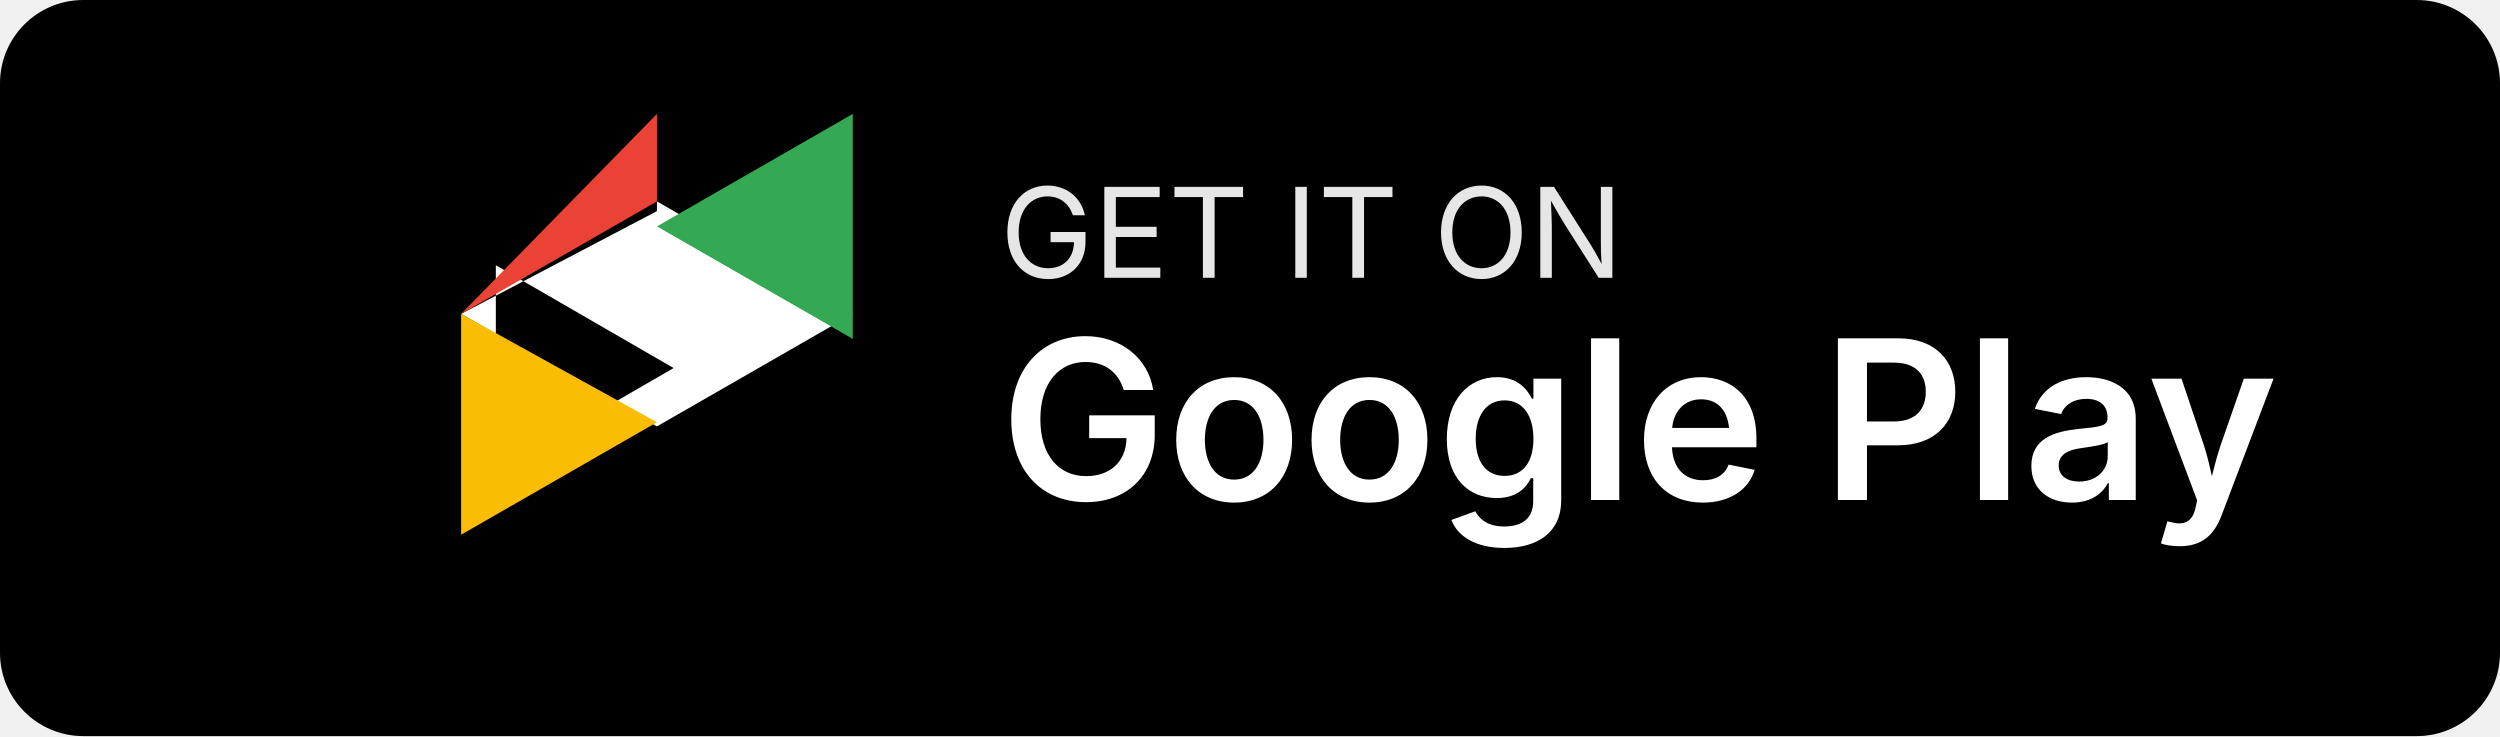
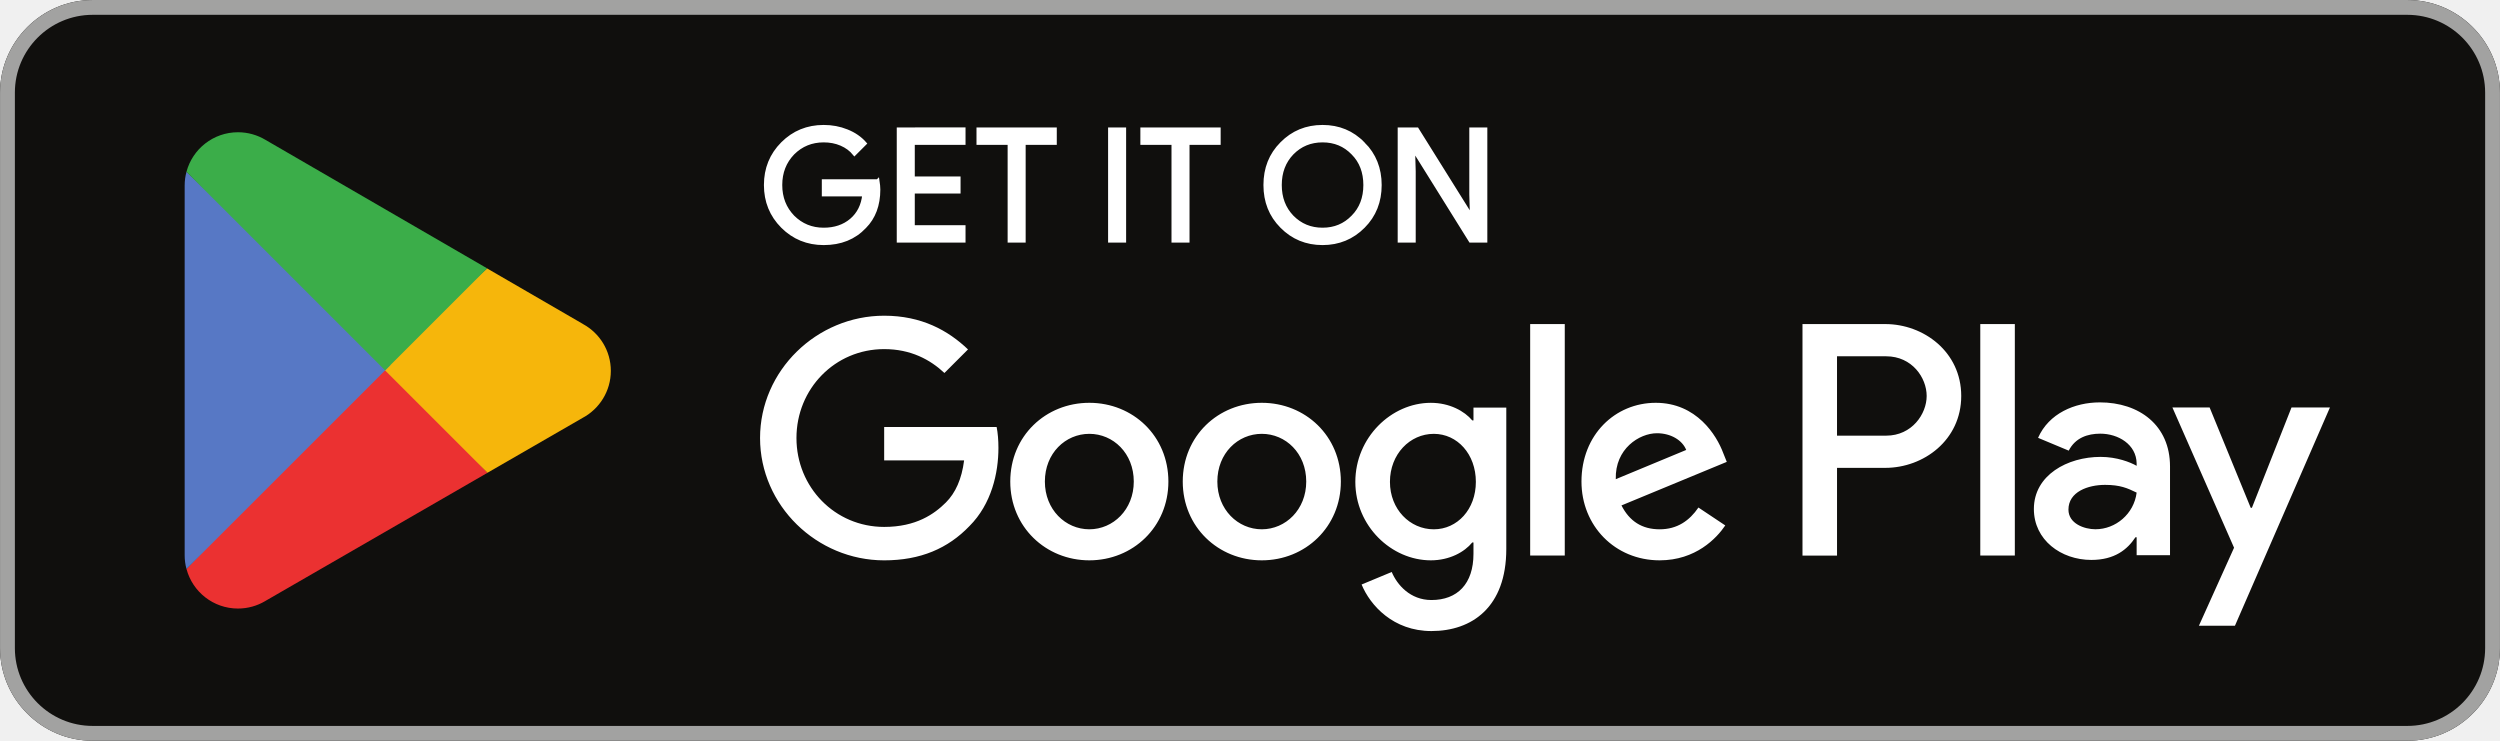
- <svg xmlns="http://www.w3.org/2000/svg" viewBox="0 0 180 53" width="180" height="53" role="img" aria-label="Get it on Google Play">
-   <rect width="180" height="53" rx="6" fill="#000" />
-   <g fill="#fff">
-     <path d="M48.5 26.5l-12.8 7.4V19.1l12.8 7.4zm-1.2-11.3L33.2 22.6l14.1 8.1 14.1-8.1-14.1-8.1zM33.2 30.4l14.1 8.1 14.1-8.1-14.1 8.1-14.1-8.1z" />
-     <path d="M61.4 8.2l-14.1 8.1 14.1 8.1V8.2z" fill="#34A853" />
-     <path d="M33.2 22.6l14.1-8.1V8.2l-14.1 14.4z" fill="#EA4335" />
-     <path d="M33.2 22.6v15.9l14.1-8.1-14.1-7.8z" fill="#FBBC04" />
-     <path d="M47.3 38.5l14.1-8.1-14.1 8.1V38.5z" fill="#4285F4" />
-   </g>
-   <text x="72" y="20" font-family="system-ui, -apple-system, sans-serif" font-size="9" fill="#fff" opacity="0.9">GET IT ON</text>
-   <text x="72" y="36" font-family="system-ui, -apple-system, sans-serif" font-size="16" font-weight="600" fill="#fff">Google Play</text>
+ <svg xmlns="http://www.w3.org/2000/svg" id="svg51" width="180" height="53.333" version="1.1" viewBox="0 0 180 53.333" xml:space="preserve">
+   <path id="path11" d="m173.33 53.333h-166.66c-3.667 0-6.667-3-6.667-6.667v-39.999c0-3.667 3-6.667 6.667-6.667h166.66c3.667 0 6.667 3 6.667 6.667v39.999c0 3.667-3 6.667-6.667 6.667" fill="#100f0d" stroke-width=".133" />
+   <path id="path13" d="m173.33 1e-3h-166.66c-3.667 0-6.667 3-6.667 6.667v39.999c0 3.667 3 6.667 6.667 6.667h166.66c3.667 0 6.667-3 6.667-6.667v-39.999c0-3.667-3-6.667-6.667-6.667zm0 1.066c3.088 0 5.6 2.513 5.6 5.6v39.999c0 3.088-2.512 5.6-5.6 5.6h-166.66c-3.088 0-5.599-2.513-5.599-5.6v-39.999c0-3.088 2.511-5.6 5.599-5.6h166.66" fill="#a2a2a1" stroke-width=".133" />
+   <path id="path35" d="m142.58 40h2.488v-16.669h-2.488zm22.409-10.664-2.852 7.226h-0.085l-2.96-7.226h-2.68l4.44 10.1-2.532 5.619h2.595l6.841-15.718zm-14.11 8.771c-0.813 0-1.951-0.408-1.951-1.416 0-1.286 1.416-1.78 2.637-1.78 1.093 0 1.609 0.235 2.273 0.557-0.193 1.544-1.523 2.638-2.96 2.638zm0.301-9.135c-1.801 0-3.667 0.794-4.439 2.552l2.208 0.922c0.472-0.922 1.351-1.222 2.273-1.222 1.287 0 2.595 0.771 2.616 2.144v0.171c-0.451-0.257-1.416-0.643-2.595-0.643-2.381 0-4.804 1.308-4.804 3.752 0 2.23 1.952 3.667 4.139 3.667 1.672 0 2.596-0.751 3.173-1.63h0.087v1.287h2.403v-6.391c0-2.959-2.211-4.61-5.061-4.61zm-15.376 2.394h-3.539v-5.713h3.539c1.86 0 2.916 1.54 2.916 2.857 0 1.292-1.056 2.857-2.916 2.857zm-0.064-8.034h-5.961v16.669h2.487v-6.315h3.475c2.757 0 5.468-1.996 5.468-5.176 0-3.18-2.711-5.177-5.468-5.177zm-32.507 14.778c-1.719 0-3.157-1.44-3.157-3.415 0-1.998 1.438-3.458 3.157-3.458 1.697 0 3.029 1.46 3.029 3.458 0 1.975-1.332 3.415-3.029 3.415zm2.857-7.84h-0.086c-0.558-0.666-1.633-1.267-2.985-1.267-2.836 0-5.435 2.492-5.435 5.692 0 3.179 2.599 5.649 5.435 5.649 1.353 0 2.427-0.602 2.985-1.288h0.086v0.816c0 2.17-1.16 3.33-3.029 3.33-1.524 0-2.47-1.095-2.857-2.019l-2.169 0.902c0.622 1.503 2.276 3.351 5.026 3.351 2.922 0 5.392-1.719 5.392-5.908v-10.181h-2.363zm4.082 9.73h2.491v-16.669h-2.491zm6.164-5.499c-0.064-2.191 1.698-3.308 2.965-3.308 0.989 0 1.825 0.494 2.106 1.203zm7.733-1.891c-0.472-1.267-1.911-3.608-4.854-3.608-2.922 0-5.349 2.298-5.349 5.671 0 3.179 2.406 5.671 5.628 5.671 2.599 0 4.103-1.589 4.726-2.513l-1.933-1.289c-0.645 0.945-1.525 1.568-2.793 1.568-1.267 0-2.169-0.58-2.748-1.719l7.582-3.136zm-60.409-1.868v2.406h5.756c-0.172 1.353-0.623 2.341-1.31 3.029-0.838 0.837-2.148 1.761-4.446 1.761-3.544 0-6.315-2.857-6.315-6.401s2.771-6.401 6.315-6.401c1.912 0 3.308 0.752 4.339 1.719l1.697-1.697c-1.44-1.375-3.351-2.427-6.036-2.427-4.855 0-8.936 3.952-8.936 8.807 0 4.854 4.081 8.807 8.936 8.807 2.62 0 4.597-0.859 6.143-2.47 1.59-1.59 2.084-3.823 2.084-5.628 0-0.558-0.043-1.073-0.129-1.503zm14.772 7.367c-1.719 0-3.201-1.418-3.201-3.437 0-2.041 1.482-3.436 3.201-3.436 1.718 0 3.2 1.396 3.2 3.436 0 2.019-1.482 3.437-3.2 3.437zm0-9.107c-3.137 0-5.693 2.384-5.693 5.671 0 3.265 2.556 5.671 5.693 5.671 3.136 0 5.692-2.406 5.692-5.671 0-3.287-2.556-5.671-5.692-5.671zm12.417 9.107c-1.718 0-3.2-1.418-3.2-3.437 0-2.041 1.483-3.436 3.2-3.436 1.719 0 3.2 1.396 3.2 3.436 0 2.019-1.482 3.437-3.2 3.437zm0-9.107c-3.136 0-5.691 2.384-5.691 5.671 0 3.265 2.556 5.671 5.691 5.671 3.137 0 5.693-2.406 5.693-5.671 0-3.287-2.556-5.671-5.693-5.671" fill="#fff" stroke-width=".133" />
+   <path id="path37" d="m27.622 25.899-14.194 15.066c5.34e-4 0.003 0.002 0.006 0.002 0.009 0.435 1.636 1.93 2.841 3.703 2.841 0.709 0 1.375-0.192 1.945-0.528l0.045-0.027 15.978-9.22-7.479-8.141" fill="#eb3131" stroke-width=".133" />
+   <path id="path39" d="m41.983 23.334-0.014-0.009-6.898-3.999-7.772 6.916 7.799 7.798 6.862-3.959c1.203-0.649 2.02-1.918 2.02-3.38 0-1.452-0.806-2.714-1.997-3.365" fill="#f6b60b" stroke-width=".133" />
+   <path id="path41" d="m13.426 12.37c-0.085 0.315-0.13 0.644-0.13 0.987v26.623c0 0.342 0.044 0.672 0.131 0.986l14.684-14.681-14.684-13.914" fill="#5778c5" stroke-width=".133" />
+   <path id="path43" d="m27.727 26.668 7.347-7.345-15.96-9.253c-0.58-0.347-1.257-0.548-1.982-0.548-1.773 0-3.27 1.207-3.705 2.845-5.34e-4 0.002-5.34e-4 0.003-5.34e-4 0.004l14.3 14.298" fill="#3bad49" stroke-width=".133" />
+   <path id="path33" d="m63.193 13.042h-3.889v0.963h2.915c-0.079 0.785-0.392 1.402-0.919 1.85-0.527 0.448-1.2 0.673-1.996 0.673-0.873 0-1.613-0.304-2.219-0.908-0.594-0.617-0.896-1.379-0.896-2.298 0-0.919 0.302-1.681 0.896-2.298 0.606-0.604 1.346-0.906 2.219-0.906 0.448 0 0.875 0.077 1.267 0.246 0.392 0.169 0.706 0.404 0.952 0.706l0.74-0.74c-0.335-0.381-0.76-0.673-1.288-0.885-0.527-0.213-1.077-0.315-1.671-0.315-1.165 0-2.152 0.404-2.958 1.21-0.806 0.808-1.21 1.804-1.21 2.981 0 1.177 0.404 2.175 1.21 2.981 0.806 0.806 1.794 1.21 2.958 1.21 1.223 0 2.198-0.392 2.948-1.188 0.66-0.662 0.998-1.558 0.998-2.679 0-0.19-0.023-0.392-0.056-0.604zm1.507-3.733v8.025h4.685v-0.985h-3.654v-2.546h3.296v-0.963h-3.296v-2.544h3.654v-0.988zm11.255 0.988v-0.988h-5.514v0.988h2.242v7.037h1.031v-7.037zm4.992-0.988h-1.031v8.025h1.031zm6.807 0.988v-0.988h-5.514v0.988h2.241v7.037h1.031v-7.037zm10.406 0.056c-0.796-0.819-1.771-1.223-2.935-1.223-1.167 0-2.142 0.404-2.937 1.21-0.796 0.796-1.187 1.794-1.187 2.981s0.392 2.185 1.187 2.981c0.796 0.806 1.771 1.21 2.937 1.21 1.154 0 2.139-0.404 2.935-1.21 0.796-0.796 1.187-1.794 1.187-2.981 0-1.177-0.392-2.173-1.187-2.969zm-5.133 0.671c0.594-0.604 1.323-0.906 2.198-0.906 0.873 0 1.602 0.302 2.185 0.906 0.594 0.594 0.885 1.369 0.885 2.298 0 0.931-0.292 1.704-0.885 2.298-0.583 0.604-1.312 0.908-2.185 0.908-0.875 0-1.604-0.304-2.198-0.908-0.581-0.606-0.873-1.367-0.873-2.298 0-0.929 0.292-1.692 0.873-2.298zm8.771 1.312-0.044-1.548h0.044l4.079 6.546h1.077v-8.025h-1.031v4.696l0.044 1.548h-0.044l-3.9-6.244h-1.256v8.025h1.031z" fill="#fff" stroke="#fff" stroke-miterlimit="10" stroke-width=".267" />
</svg>
